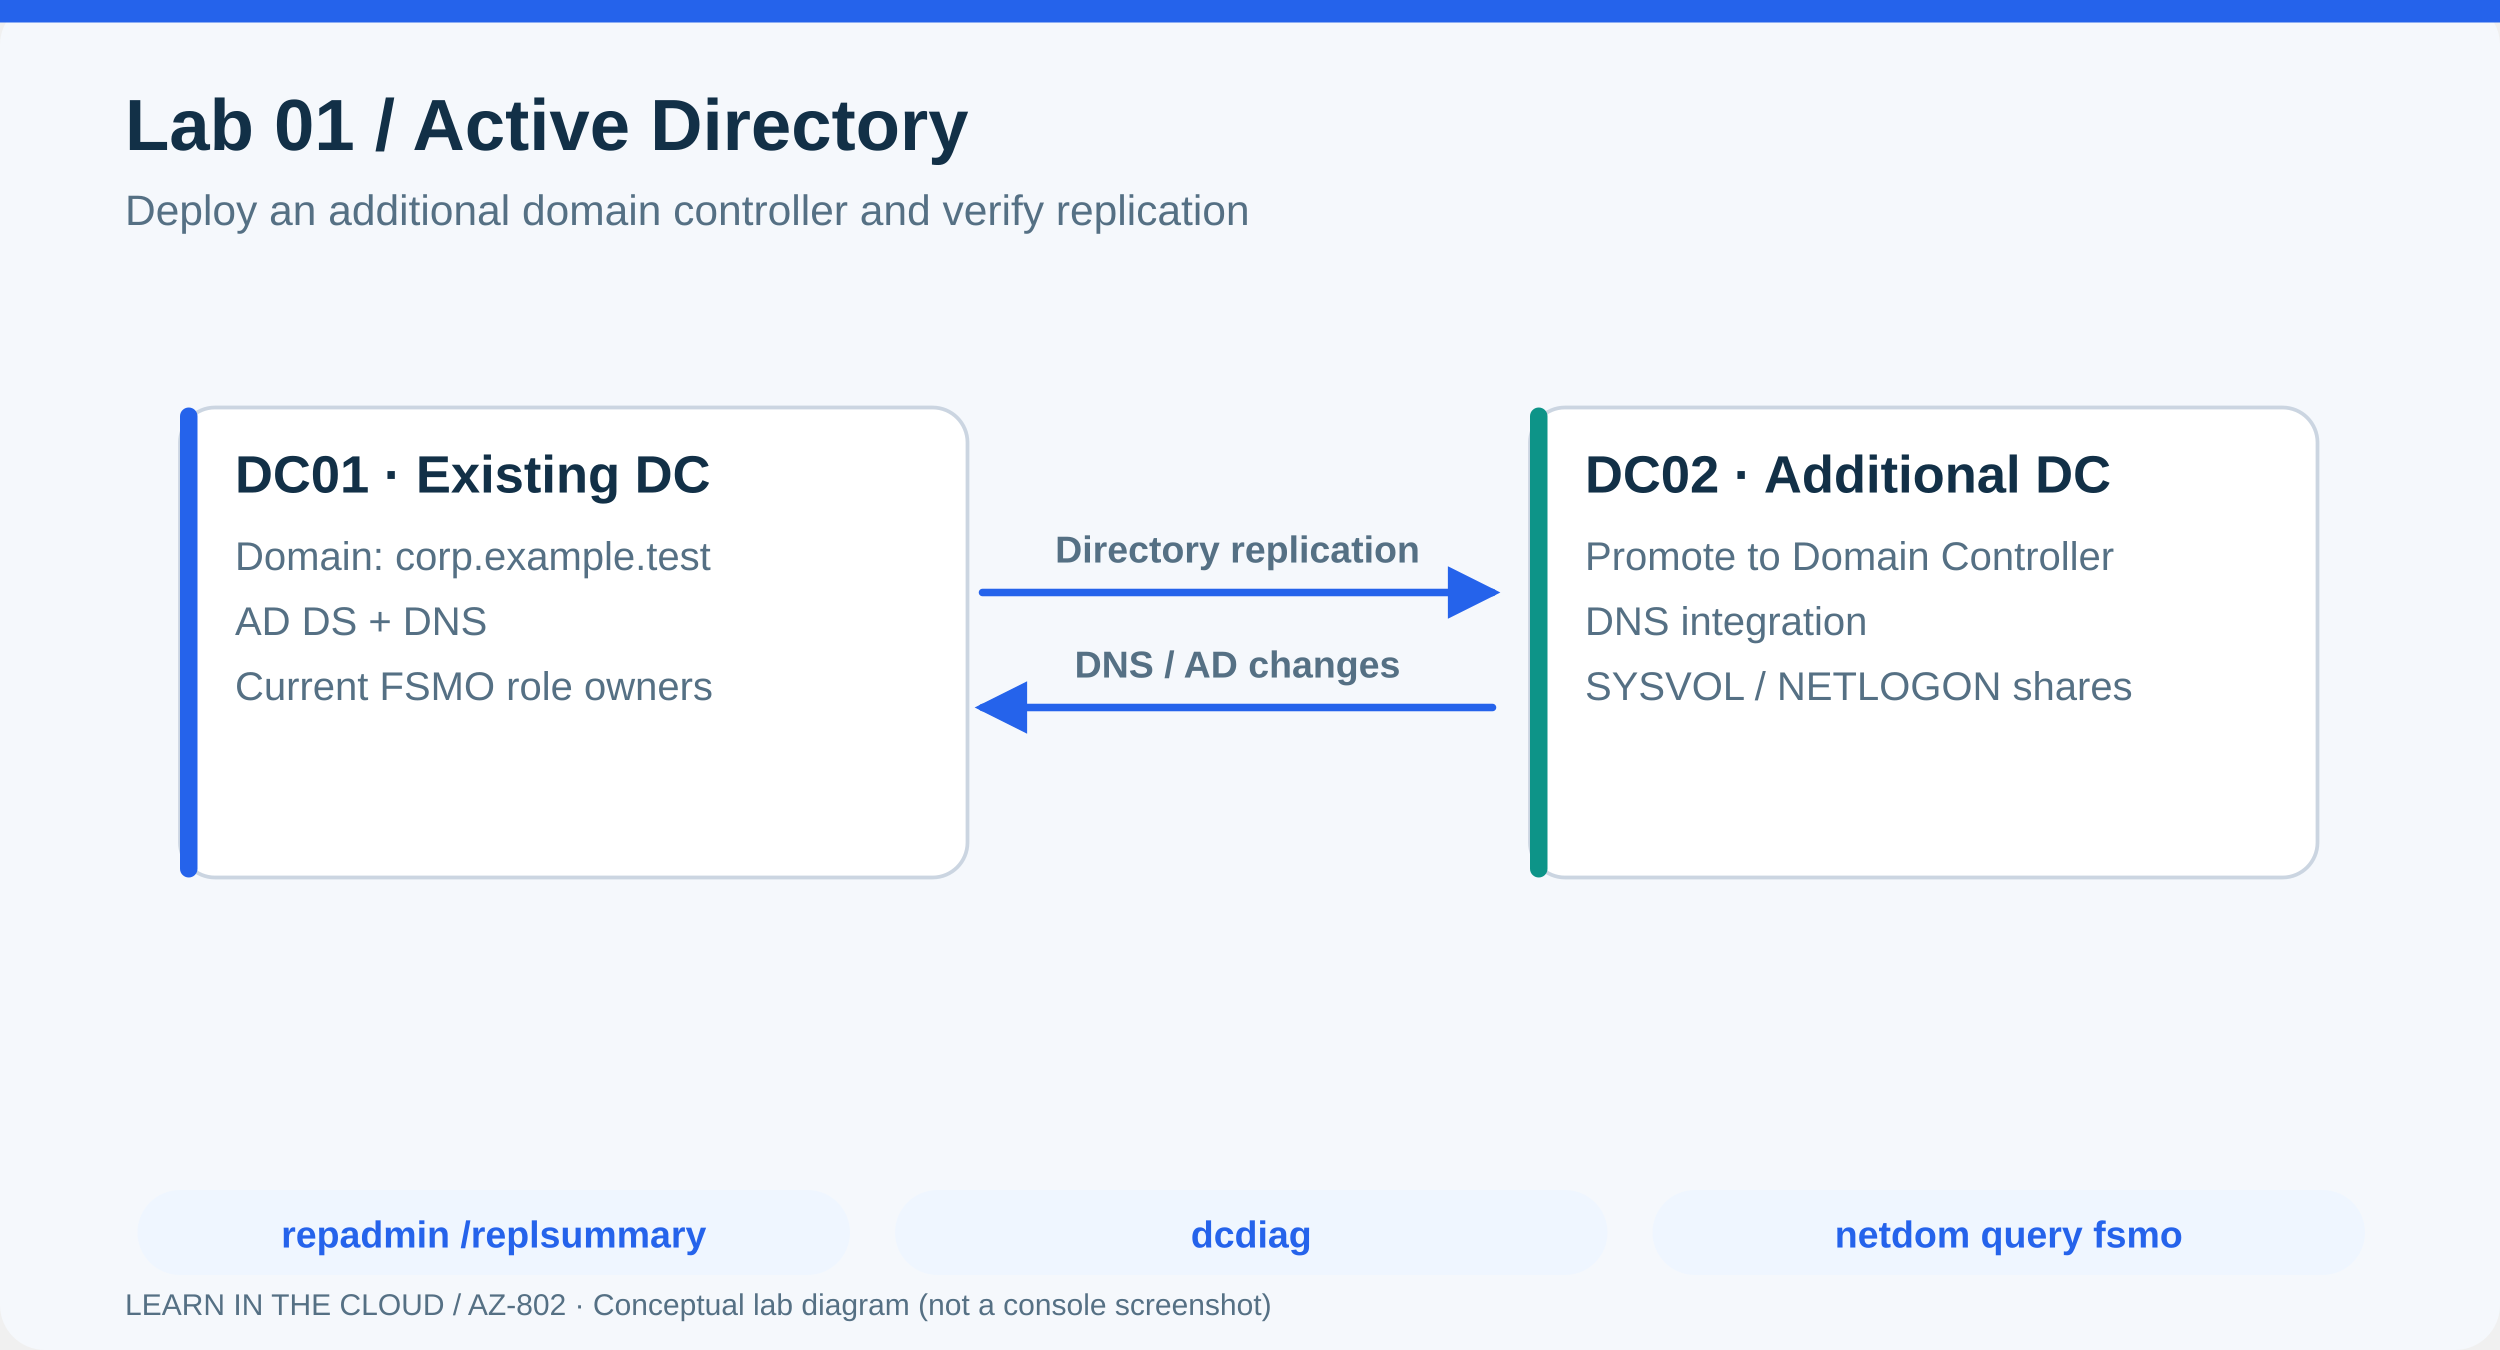
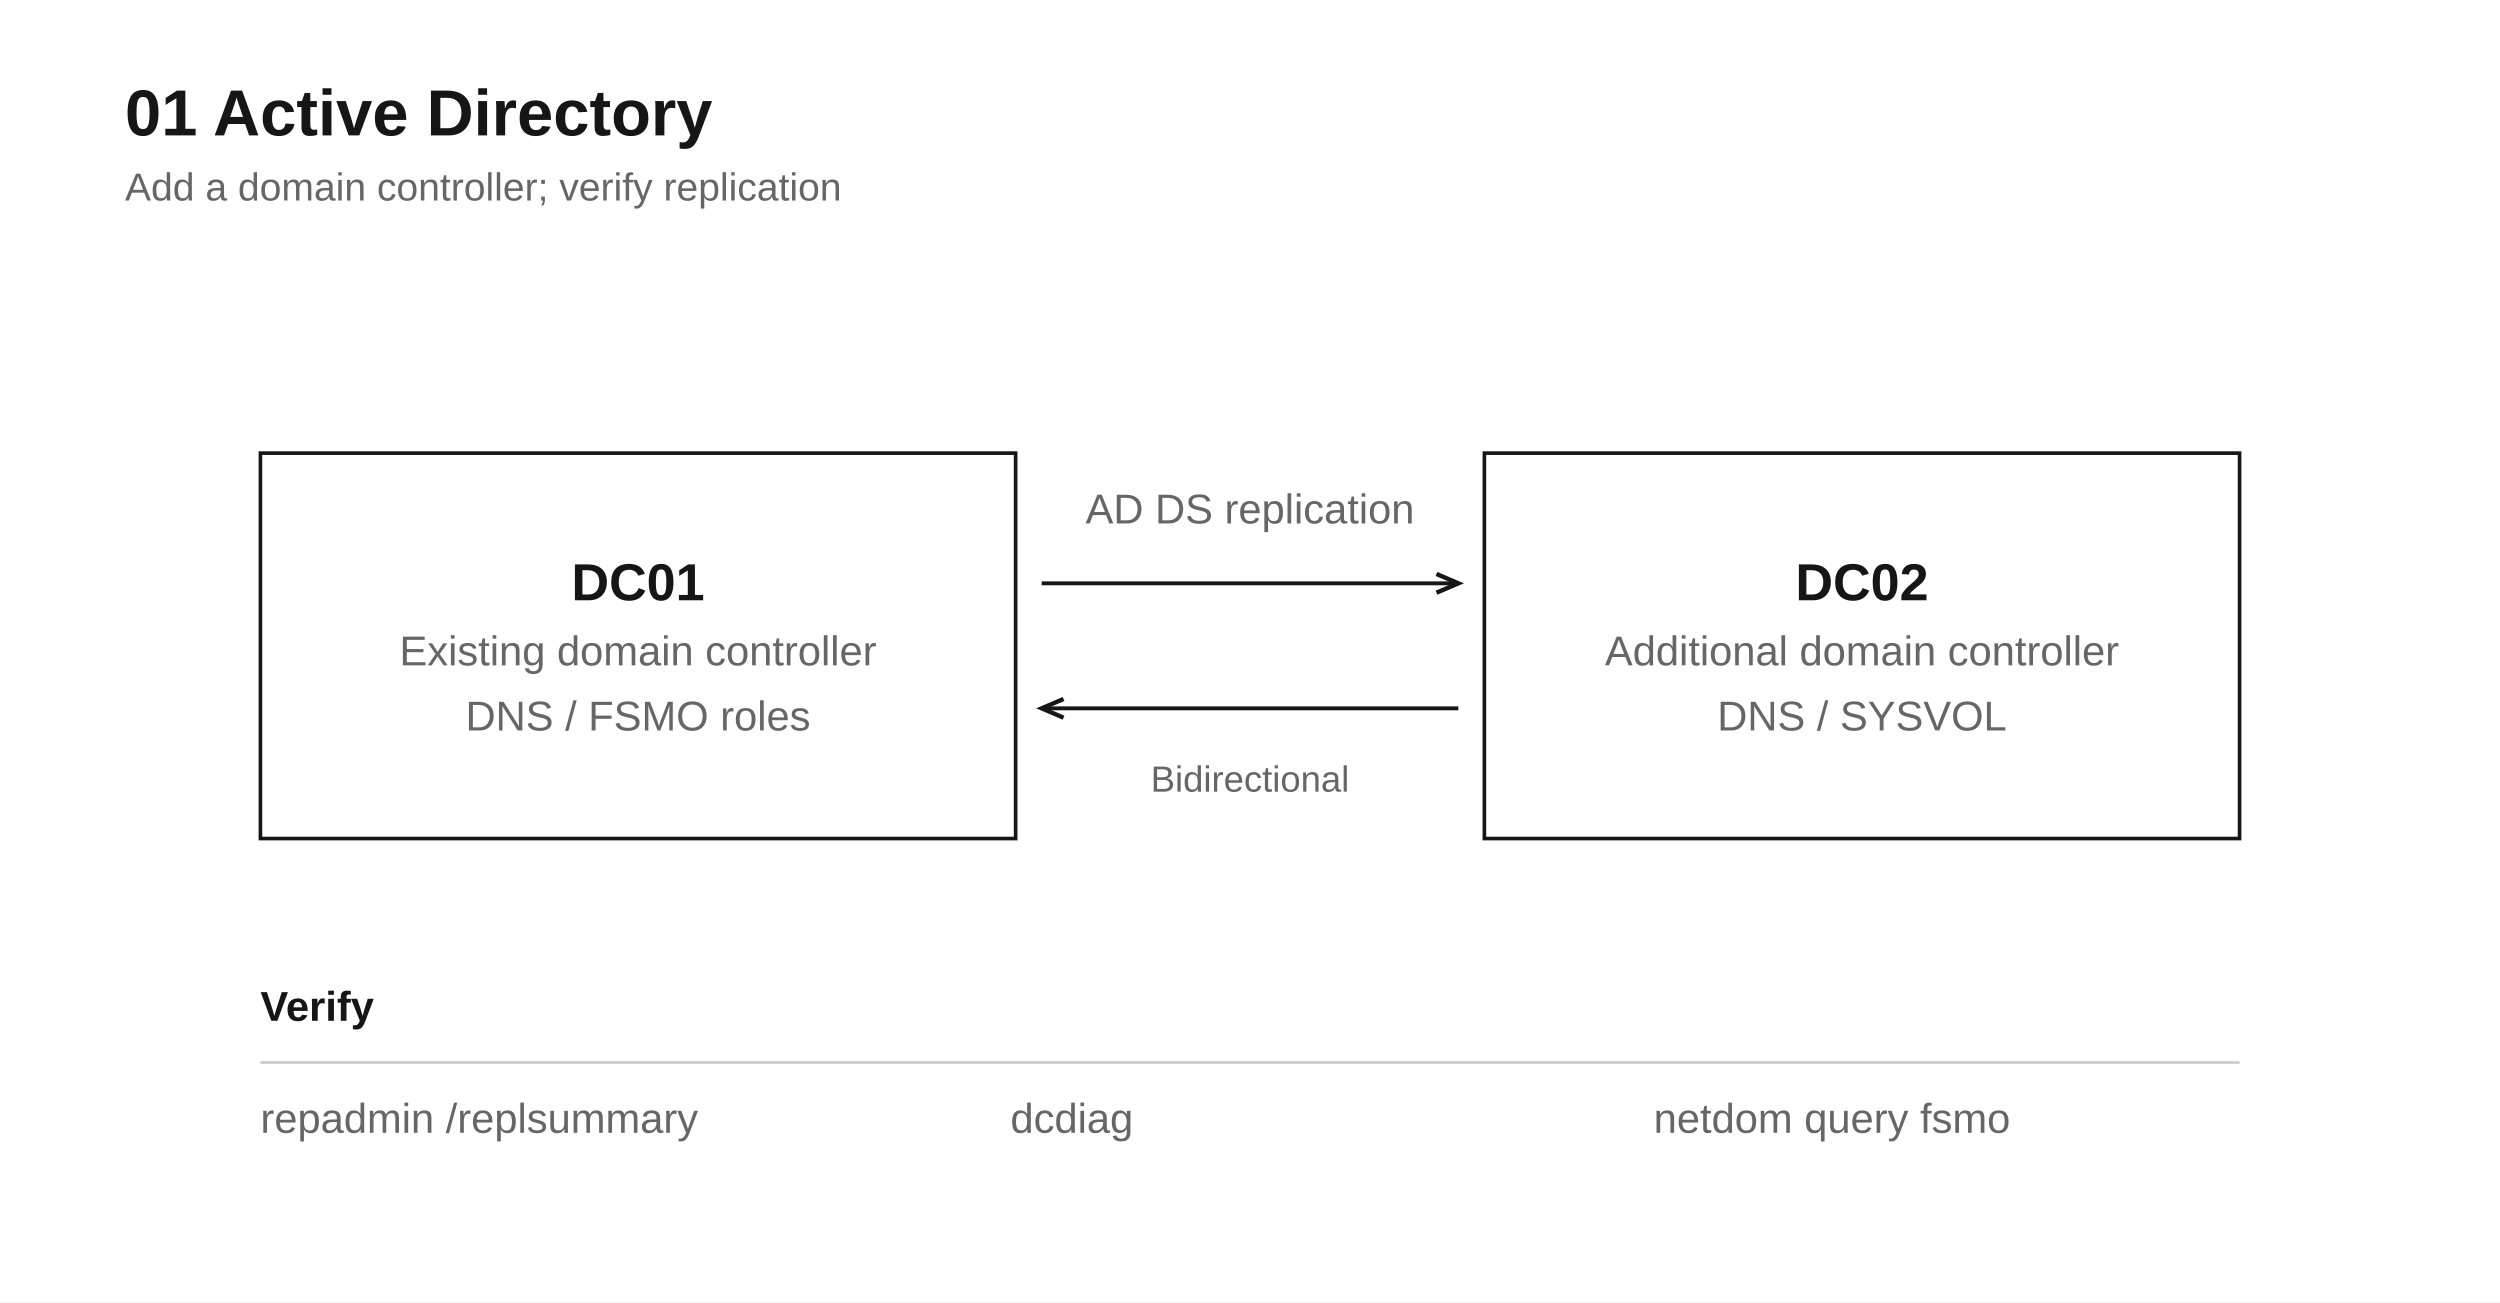
- <svg xmlns="http://www.w3.org/2000/svg" width="1000" height="540" viewBox="0 0 1000 540" role="img" aria-label="DC01 and DC02 replicate Active Directory and are validated with repadmin, dcdiag and netdom.">
+ <svg xmlns="http://www.w3.org/2000/svg" width="960" height="500" viewBox="0 0 960 500" role="img" aria-label="Two Active Directory domain controllers with bidirectional replication and validation commands.">
  <defs>
-     <marker id="arrow" viewBox="0 0 10 10" refX="8.5" refY="5" markerWidth="7" markerHeight="7" orient="auto-start-reverse">
-       <path d="M0 0 L10 5 L0 10 Z" fill="#2563eb" />
+     <marker id="arrow" markerWidth="8" markerHeight="8" refX="8" refY="4" viewBox="0 0 10 8" orient="auto">
+       <path d="M1 1 L8 4 L1 7" fill="none" stroke="#161616" stroke-width="1.4" />
    </marker>
  </defs>
-   <rect width="1000" height="540" rx="18" fill="#f5f8fc" />
-   <rect width="1000" height="9" fill="#2563eb" />
-   <text x="50" y="60" font-family="Arial, Helvetica, sans-serif" font-size="29" font-weight="700" fill="#123047" text-anchor="start">Lab 01  /  Active Directory</text>
-   <text x="50" y="90" font-family="Arial, Helvetica, sans-serif" font-size="17" font-weight="400" fill="#557084" text-anchor="start">Deploy an additional domain controller and verify replication</text>
-   <rect x="72" y="163" width="315" height="188" rx="14" fill="#ffffff" stroke="#cbd5e1" stroke-width="1.5" />
-   <rect x="72" y="163" width="7" height="188" rx="3.5" fill="#2563eb" />
-   <text x="94" y="197" font-family="Arial, Helvetica, sans-serif" font-size="21" font-weight="700" fill="#123047" text-anchor="start">DC01  ·  Existing DC</text>
-   <text x="94" y="228" font-family="Arial, Helvetica, sans-serif" font-size="16" font-weight="400" fill="#557084" text-anchor="start">Domain: corp.example.test</text>
-   <text x="94" y="254" font-family="Arial, Helvetica, sans-serif" font-size="16" font-weight="400" fill="#557084" text-anchor="start">AD DS + DNS</text>
-   <text x="94" y="280" font-family="Arial, Helvetica, sans-serif" font-size="16" font-weight="400" fill="#557084" text-anchor="start">Current FSMO role owners</text>
-   <rect x="612" y="163" width="315" height="188" rx="14" fill="#ffffff" stroke="#cbd5e1" stroke-width="1.5" />
-   <rect x="612" y="163" width="7" height="188" rx="3.5" fill="#0d9488" />
-   <text x="634" y="197" font-family="Arial, Helvetica, sans-serif" font-size="21" font-weight="700" fill="#123047" text-anchor="start">DC02  ·  Additional DC</text>
-   <text x="634" y="228" font-family="Arial, Helvetica, sans-serif" font-size="16" font-weight="400" fill="#557084" text-anchor="start">Promote to Domain Controller</text>
-   <text x="634" y="254" font-family="Arial, Helvetica, sans-serif" font-size="16" font-weight="400" fill="#557084" text-anchor="start">DNS integration</text>
-   <text x="634" y="280" font-family="Arial, Helvetica, sans-serif" font-size="16" font-weight="400" fill="#557084" text-anchor="start">SYSVOL / NETLOGON shares</text>
-   <line x1="393" y1="237" x2="597" y2="237" stroke="#2563eb" stroke-width="3" stroke-linecap="round" marker-end="url(#arrow)" />
-   <text x="495" y="225" font-family="Arial, Helvetica, sans-serif" font-size="15" font-weight="600" fill="#557084" text-anchor="middle">Directory replication</text>
-   <line x1="597" y1="283" x2="393" y2="283" stroke="#2563eb" stroke-width="3" stroke-linecap="round" marker-end="url(#arrow)" />
-   <text x="495" y="271" font-family="Arial, Helvetica, sans-serif" font-size="15" font-weight="600" fill="#557084" text-anchor="middle">DNS / AD changes</text>
-   <rect x="55" y="476" width="285" height="34" rx="17" fill="#eff6ff" />
-   <text x="197.5" y="499" font-family="Arial, Helvetica, sans-serif" font-size="15" font-weight="700" fill="#2563eb" text-anchor="middle">repadmin /replsummary</text>
-   <rect x="358" y="476" width="285" height="34" rx="17" fill="#eff6ff" />
-   <text x="500.5" y="499" font-family="Arial, Helvetica, sans-serif" font-size="15" font-weight="700" fill="#2563eb" text-anchor="middle">dcdiag</text>
-   <rect x="661" y="476" width="285" height="34" rx="17" fill="#eff6ff" />
-   <text x="803.5" y="499" font-family="Arial, Helvetica, sans-serif" font-size="15" font-weight="700" fill="#2563eb" text-anchor="middle">netdom query fsmo</text>
-   <text x="50" y="526" font-family="Arial, Helvetica, sans-serif" font-size="12" font-weight="400" fill="#557084" text-anchor="start">LEARN IN THE CLOUD  /  AZ-802   ·   Conceptual lab diagram (not a console screenshot)</text>
+   <rect width="960" height="500" fill="#FFFFFF" />
+   <text x="48" y="52" fill="#161616" font-family="Segoe UI, Arial, sans-serif" font-size="25" font-weight="600" text-anchor="start" letter-spacing="0">01  Active Directory</text>
+   <text x="48" y="77" fill="#666666" font-family="Segoe UI, Arial, sans-serif" font-size="15" font-weight="400" text-anchor="start" letter-spacing="0">Add a domain controller; verify replication</text>
+   <rect x="100" y="174" width="290" height="148" rx="0" fill="#FFFFFF" stroke="#161616" stroke-width="1.4" />
+   <text x="245" y="230.5" fill="#161616" font-family="Segoe UI, Arial, sans-serif" font-size="20" font-weight="600" text-anchor="middle" letter-spacing="0">DC01</text>
+   <text x="245" y="255.5" fill="#666666" font-family="Segoe UI, Arial, sans-serif" font-size="16" font-weight="400" text-anchor="middle" letter-spacing="0">Existing domain controller</text>
+   <text x="245" y="280.5" fill="#666666" font-family="Segoe UI, Arial, sans-serif" font-size="16" font-weight="400" text-anchor="middle" letter-spacing="0">DNS  /  FSMO roles</text>
+   <rect x="570" y="174" width="290" height="148" rx="0" fill="#FFFFFF" stroke="#161616" stroke-width="1.4" />
+   <text x="715" y="230.5" fill="#161616" font-family="Segoe UI, Arial, sans-serif" font-size="20" font-weight="600" text-anchor="middle" letter-spacing="0">DC02</text>
+   <text x="715" y="255.5" fill="#666666" font-family="Segoe UI, Arial, sans-serif" font-size="16" font-weight="400" text-anchor="middle" letter-spacing="0">Additional domain controller</text>
+   <text x="715" y="280.5" fill="#666666" font-family="Segoe UI, Arial, sans-serif" font-size="16" font-weight="400" text-anchor="middle" letter-spacing="0">DNS  /  SYSVOL</text>
+   <line x1="400" y1="224" x2="560" y2="224" stroke="#161616" stroke-width="1.5" marker-end="url(#arrow)" />
+   <line x1="560" y1="272" x2="400" y2="272" stroke="#161616" stroke-width="1.5" marker-end="url(#arrow)" />
+   <text x="480" y="201" fill="#666666" font-family="Segoe UI, Arial, sans-serif" font-size="16" font-weight="400" text-anchor="middle" letter-spacing="0">AD DS replication</text>
+   <text x="480" y="304" fill="#666666" font-family="Segoe UI, Arial, sans-serif" font-size="14" font-weight="400" text-anchor="middle" letter-spacing="0">Bidirectional</text>
+   <text x="100" y="392" fill="#161616" font-family="Segoe UI, Arial, sans-serif" font-size="16" font-weight="600" text-anchor="start" letter-spacing="0">Verify</text>
+   <line x1="100" y1="408" x2="860" y2="408" stroke="#C8C8C8" stroke-width="1" />
+   <text x="100" y="435" fill="#666666" font-family="Segoe UI, Arial, sans-serif" font-size="16" font-weight="400" text-anchor="start" letter-spacing="0">repadmin /replsummary</text>
+   <text x="388" y="435" fill="#666666" font-family="Segoe UI, Arial, sans-serif" font-size="16" font-weight="400" text-anchor="start" letter-spacing="0">dcdiag</text>
+   <text x="635" y="435" fill="#666666" font-family="Segoe UI, Arial, sans-serif" font-size="16" font-weight="400" text-anchor="start" letter-spacing="0">netdom query fsmo</text>
</svg>
